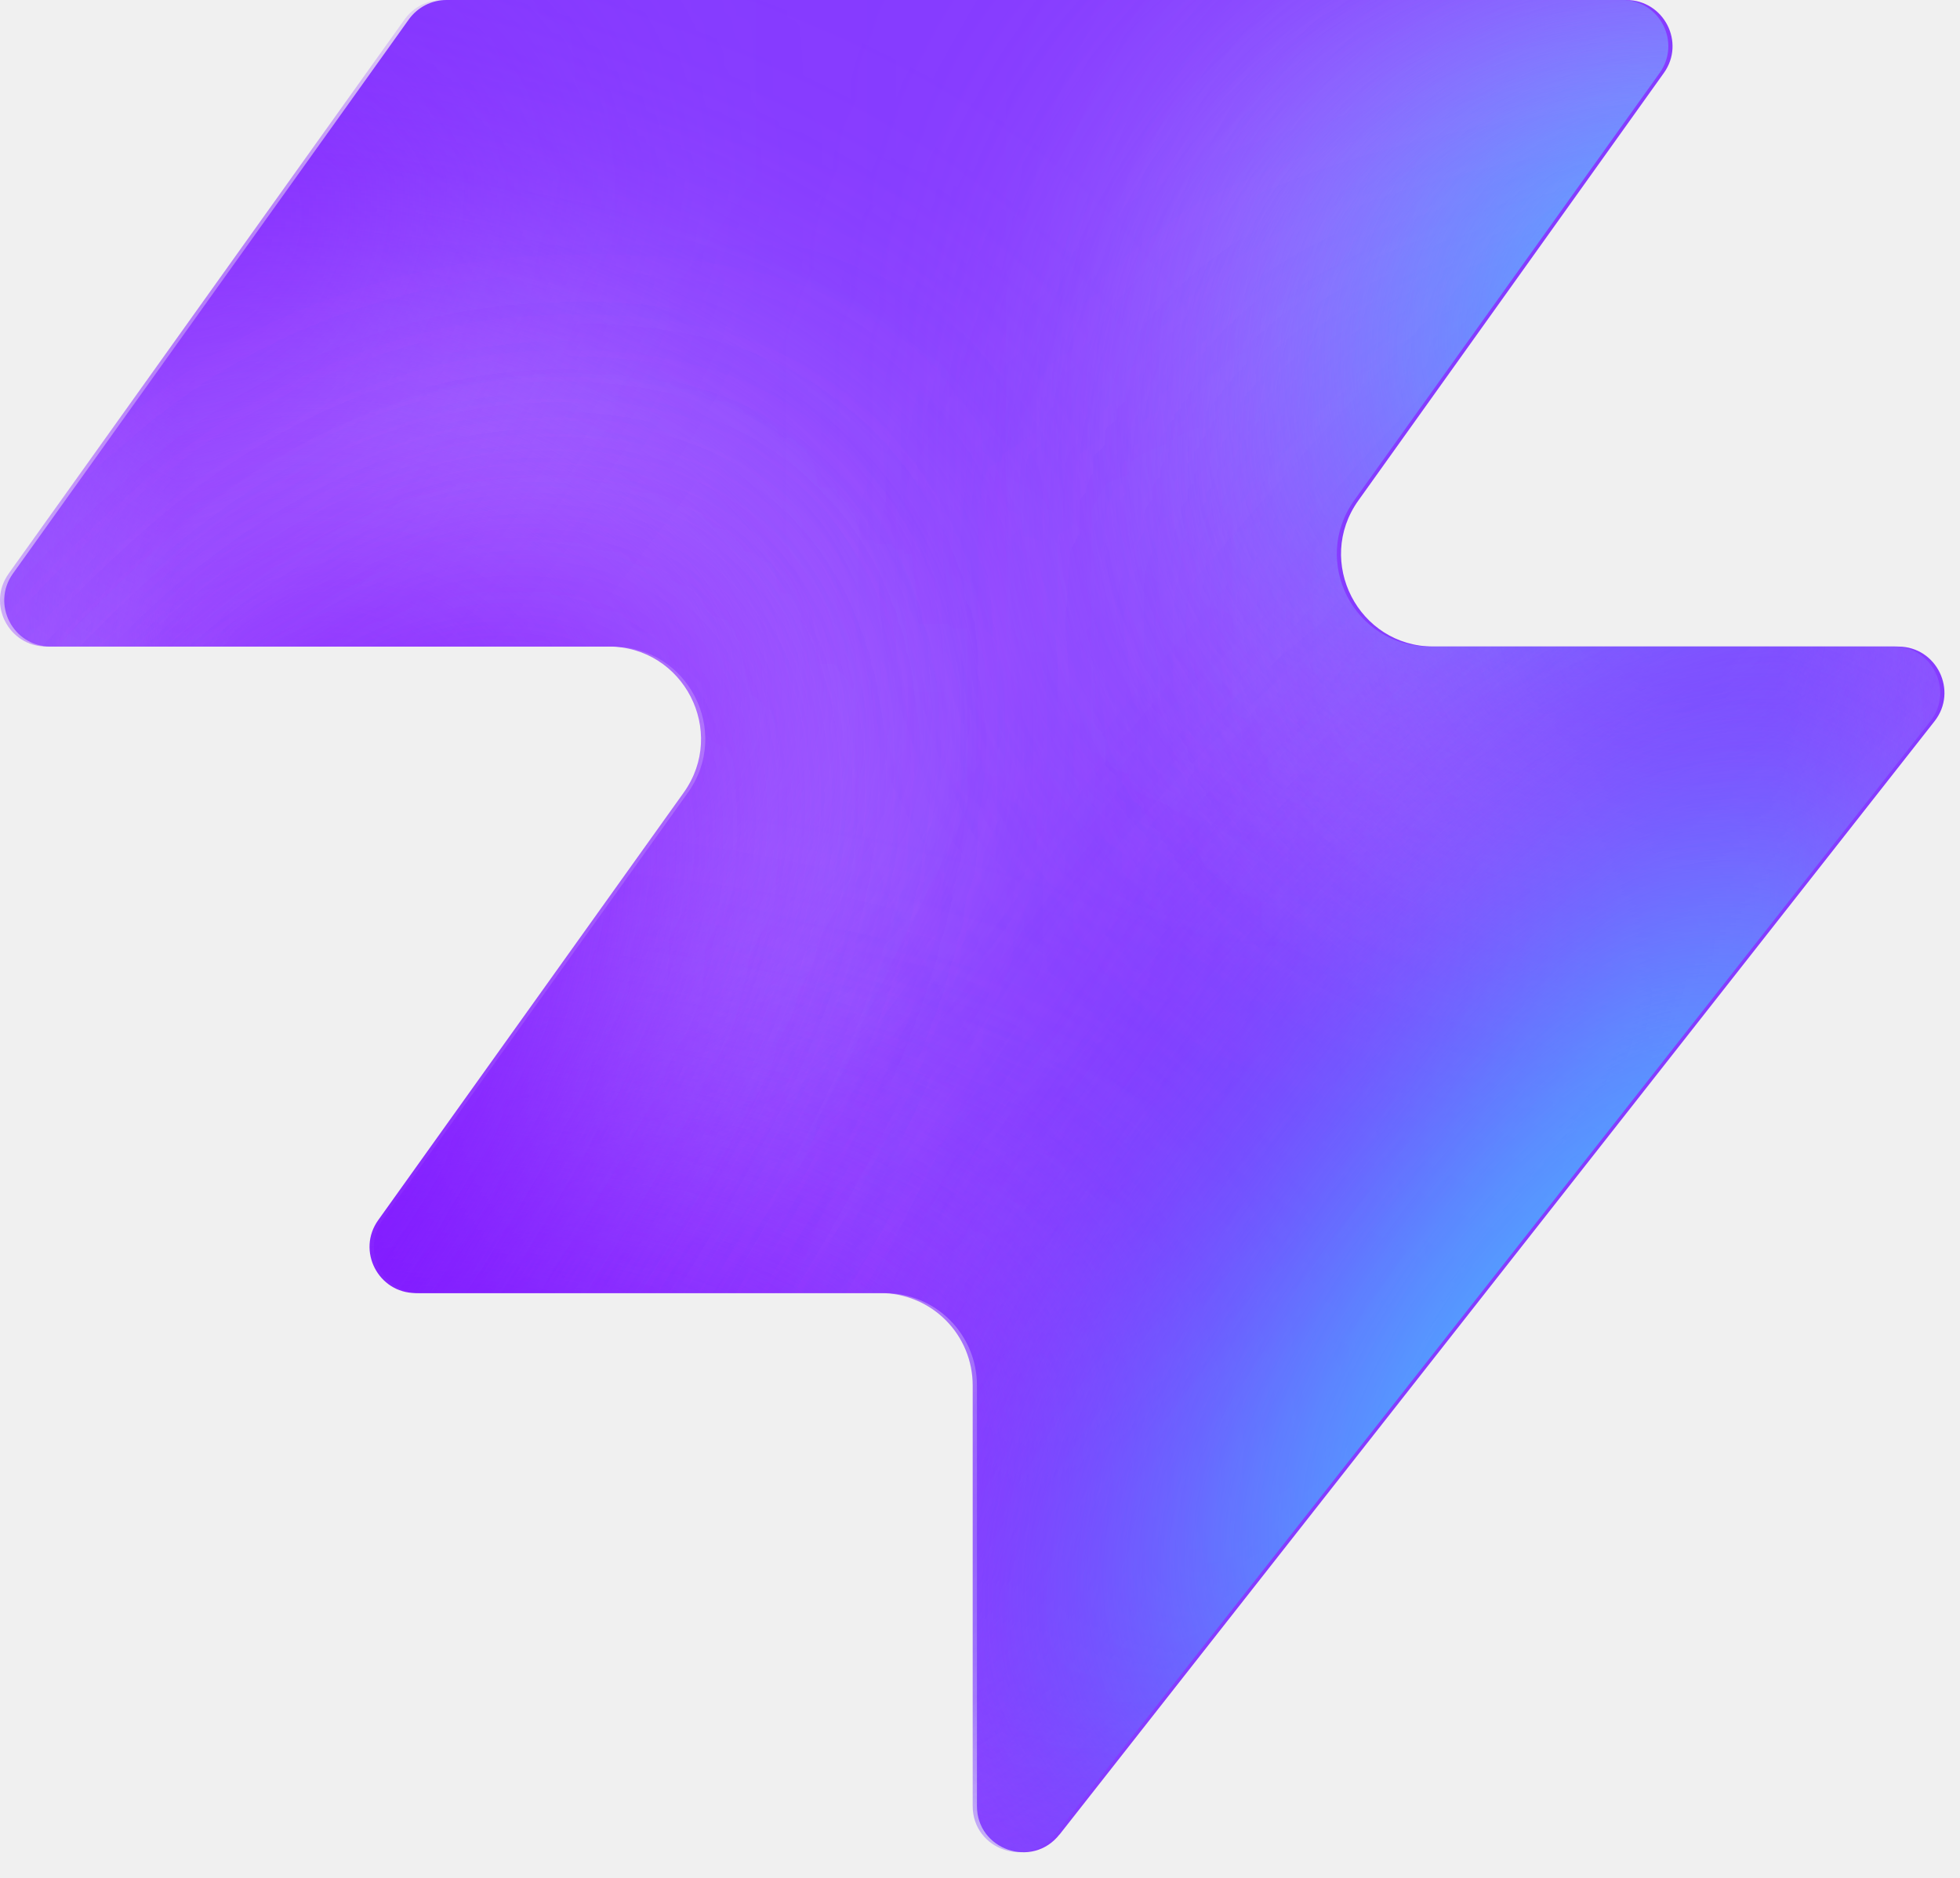
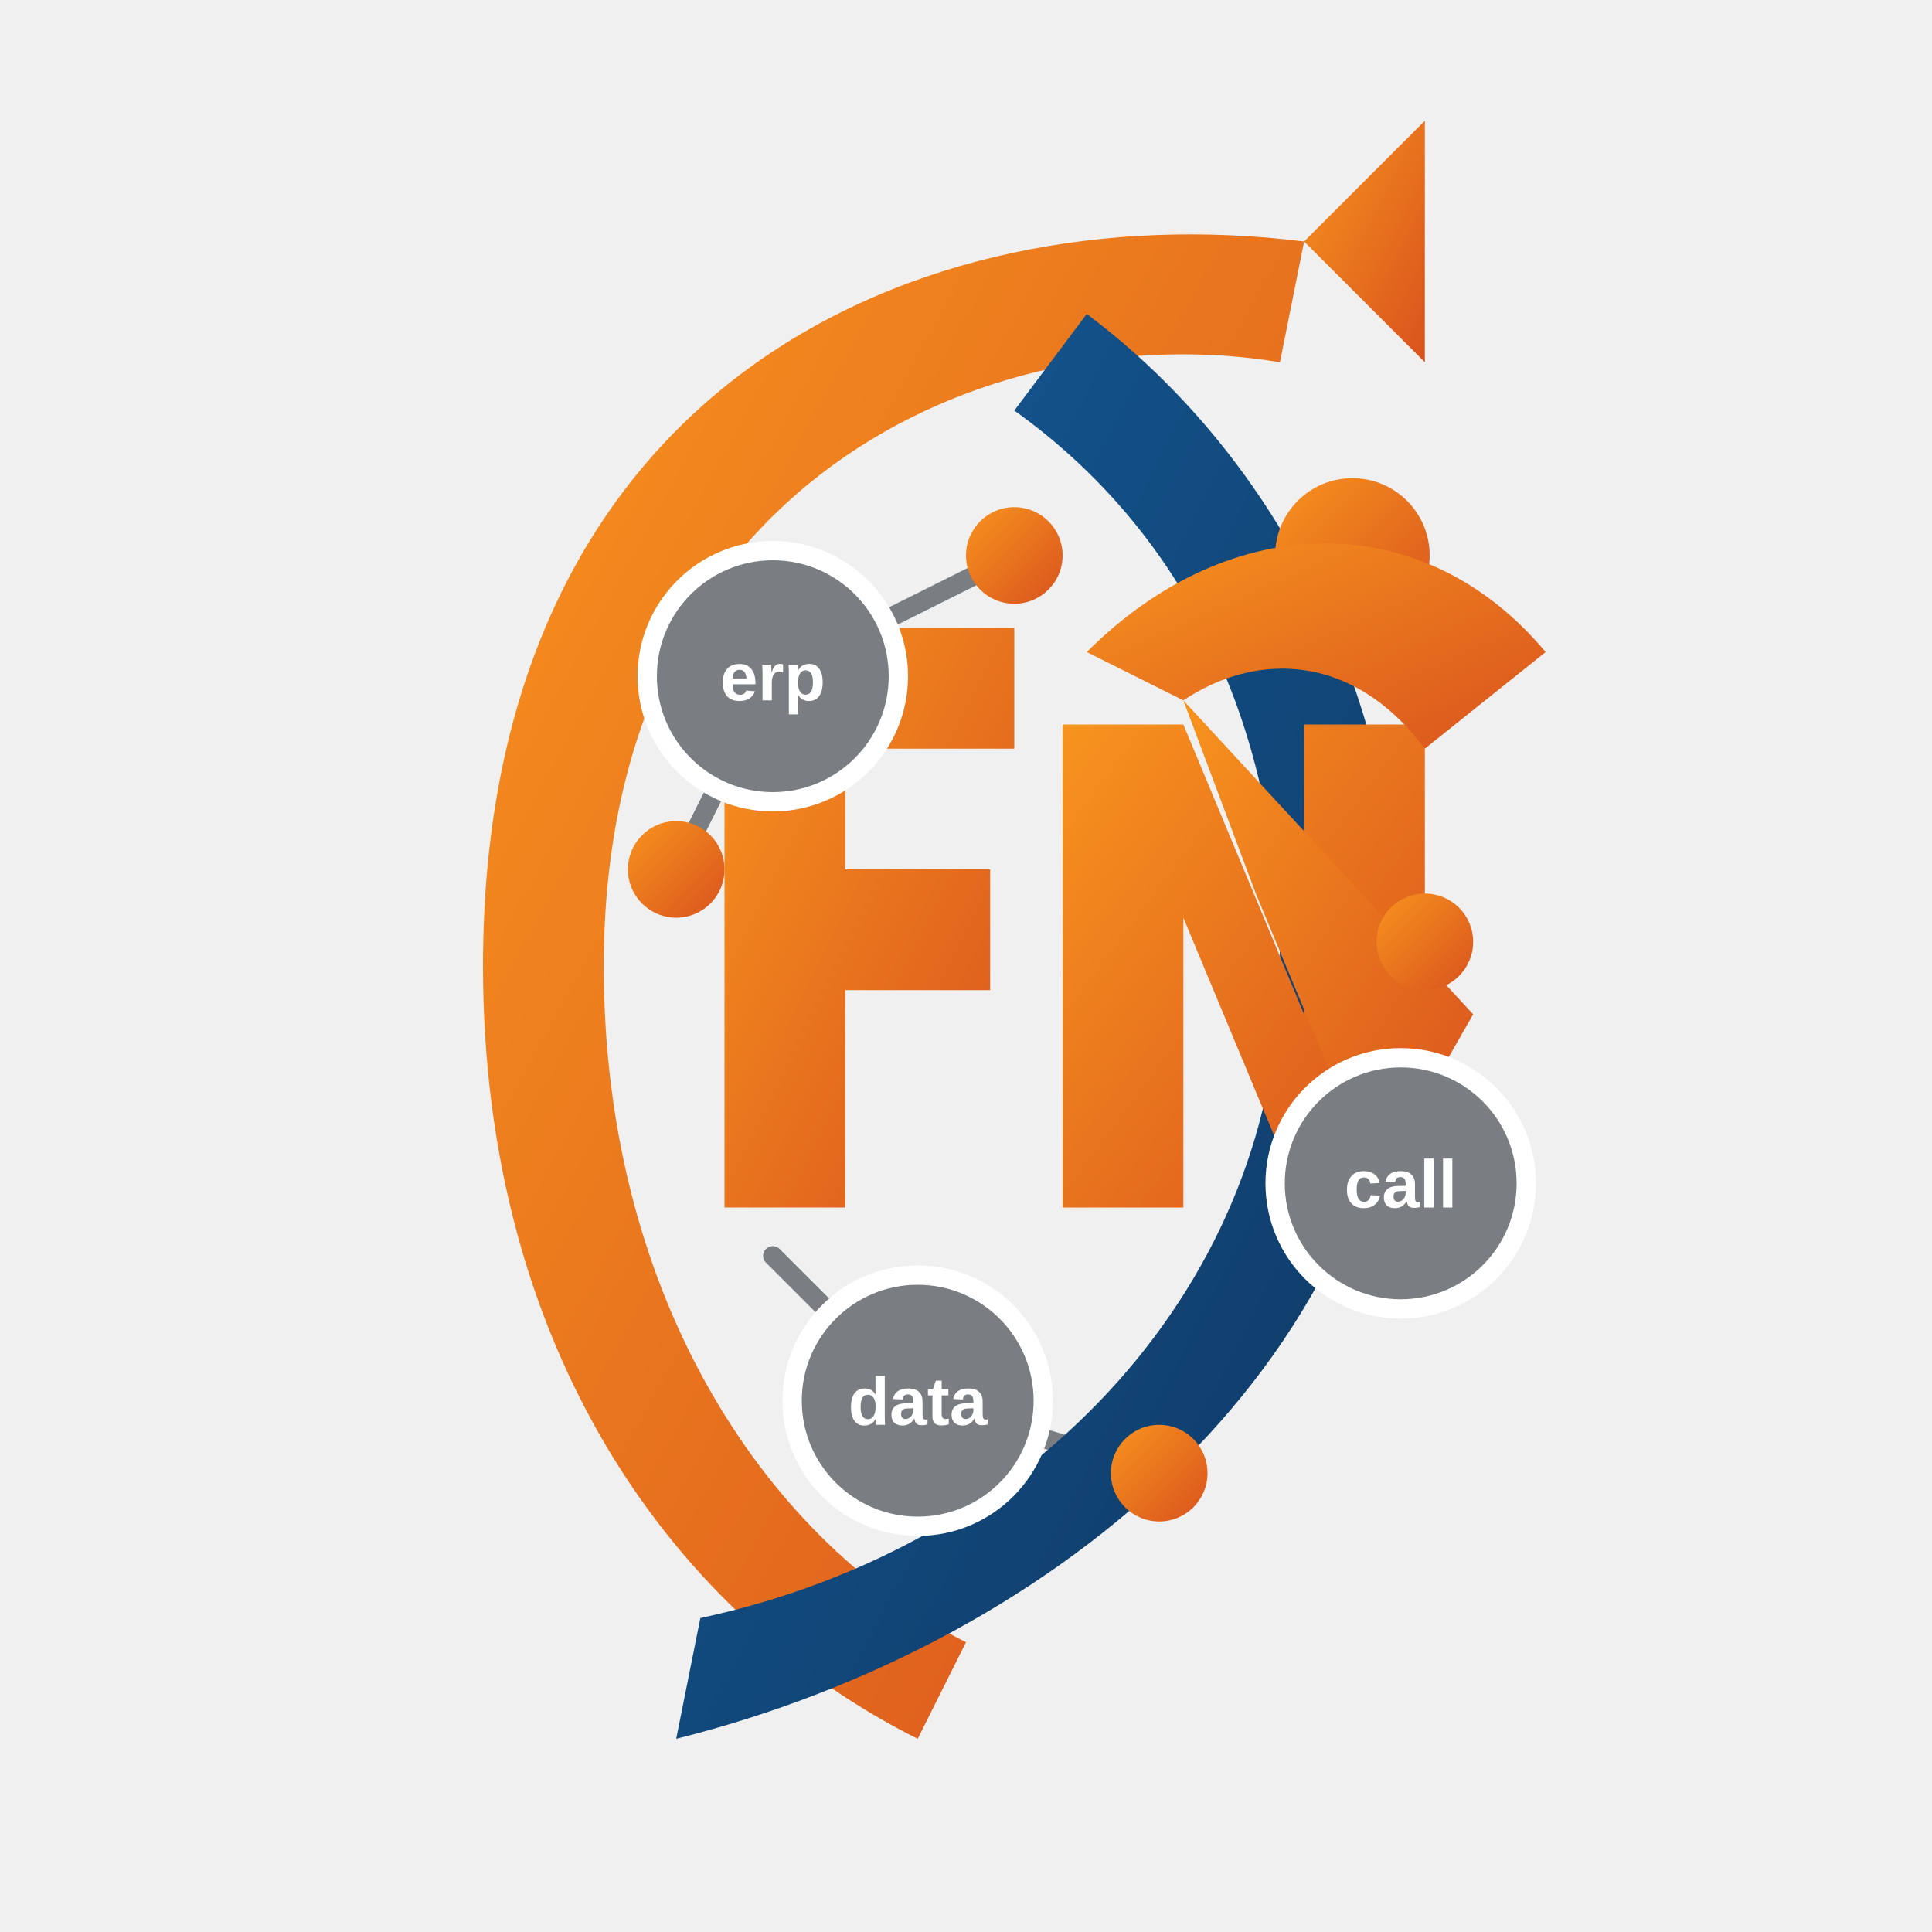
- <svg xmlns="http://www.w3.org/2000/svg" width="48" height="46" fill="none" viewBox="0 0 48 46">
-   <path fill="#863bff" d="M25.946 44.938c-.664.845-2.021.375-2.021-.698V33.937a2.26 2.26 0 0 0-2.262-2.262H10.287c-.92 0-1.456-1.04-.92-1.788l7.48-10.471c1.07-1.497 0-3.578-1.842-3.578H1.237c-.92 0-1.456-1.04-.92-1.788L10.013.474c.214-.297.556-.474.92-.474h28.894c.92 0 1.456 1.04.92 1.788l-7.48 10.471c-1.07 1.498 0 3.579 1.842 3.579h11.377c.943 0 1.473 1.088.89 1.83L25.947 44.94z" style="fill:#863bff;fill:color(display-p3 .525 .23 1);fill-opacity:1" />
-   <mask id="a" width="48" height="46" x="0" y="0" maskUnits="userSpaceOnUse" style="mask-type:alpha">
-     <path fill="#000" d="M25.842 44.938c-.664.844-2.021.375-2.021-.698V33.937a2.26 2.26 0 0 0-2.262-2.262H10.183c-.92 0-1.456-1.04-.92-1.788l7.48-10.471c1.07-1.498 0-3.579-1.842-3.579H1.133c-.92 0-1.456-1.04-.92-1.787L9.91.473c.214-.297.556-.474.92-.474h28.894c.92 0 1.456 1.04.92 1.788l-7.48 10.471c-1.07 1.498 0 3.578 1.842 3.578h11.377c.943 0 1.473 1.088.89 1.832L25.843 44.94z" style="fill:#000;fill-opacity:1" />
-   </mask>
-   <g mask="url(#a)">
-     <g filter="url(#b)">
-       <ellipse cx="5.508" cy="14.704" fill="#ede6ff" rx="5.508" ry="14.704" style="fill:#ede6ff;fill:color(display-p3 .927 .903 1);fill-opacity:1" transform="matrix(.00324 1 1 -.00324 -4.47 31.516)" />
-     </g>
-     <g filter="url(#c)">
-       <ellipse cx="10.399" cy="29.851" fill="#ede6ff" rx="10.399" ry="29.851" style="fill:#ede6ff;fill:color(display-p3 .927 .903 1);fill-opacity:1" transform="matrix(.00324 1 1 -.00324 -39.328 7.883)" />
-     </g>
-     <g filter="url(#d)">
-       <ellipse cx="5.508" cy="30.487" fill="#7e14ff" rx="5.508" ry="30.487" style="fill:#7e14ff;fill:color(display-p3 .492 .077 1);fill-opacity:1" transform="rotate(89.814 -25.913 -14.639)scale(1 -1)" />
-     </g>
-     <g filter="url(#e)">
-       <ellipse cx="5.508" cy="30.599" fill="#7e14ff" rx="5.508" ry="30.599" style="fill:#7e14ff;fill:color(display-p3 .492 .077 1);fill-opacity:1" transform="rotate(89.814 -32.644 -3.334)scale(1 -1)" />
-     </g>
-     <g filter="url(#f)">
-       <ellipse cx="5.508" cy="30.599" fill="#7e14ff" rx="5.508" ry="30.599" style="fill:#7e14ff;fill:color(display-p3 .492 .077 1);fill-opacity:1" transform="matrix(.00324 1 1 -.00324 -34.34 30.47)" />
-     </g>
-     <g filter="url(#g)">
-       <ellipse cx="14.072" cy="22.078" fill="#ede6ff" rx="14.072" ry="22.078" style="fill:#ede6ff;fill:color(display-p3 .927 .903 1);fill-opacity:1" transform="rotate(93.35 24.506 48.493)scale(-1 1)" />
-     </g>
-     <g filter="url(#h)">
-       <ellipse cx="3.47" cy="21.501" fill="#7e14ff" rx="3.47" ry="21.501" style="fill:#7e14ff;fill:color(display-p3 .492 .077 1);fill-opacity:1" transform="rotate(89.009 28.708 47.59)scale(-1 1)" />
-     </g>
-     <g filter="url(#i)">
-       <ellipse cx="3.47" cy="21.501" fill="#7e14ff" rx="3.47" ry="21.501" style="fill:#7e14ff;fill:color(display-p3 .492 .077 1);fill-opacity:1" transform="rotate(89.009 28.708 47.59)scale(-1 1)" />
-     </g>
-     <g filter="url(#j)">
-       <ellipse cx=".387" cy="8.972" fill="#7e14ff" rx="4.407" ry="29.108" style="fill:#7e14ff;fill:color(display-p3 .492 .077 1);fill-opacity:1" transform="rotate(39.51 .387 8.972)" />
-     </g>
-     <g filter="url(#k)">
-       <ellipse cx="47.523" cy="-6.092" fill="#7e14ff" rx="4.407" ry="29.108" style="fill:#7e14ff;fill:color(display-p3 .492 .077 1);fill-opacity:1" transform="rotate(37.892 47.523 -6.092)" />
-     </g>
-     <g filter="url(#l)">
-       <ellipse cx="41.412" cy="6.333" fill="#47bfff" rx="5.971" ry="9.665" style="fill:#47bfff;fill:color(display-p3 .28 .748 1);fill-opacity:1" transform="rotate(37.892 41.412 6.333)" />
-     </g>
-     <g filter="url(#m)">
-       <ellipse cx="-1.879" cy="38.332" fill="#7e14ff" rx="4.407" ry="29.108" style="fill:#7e14ff;fill:color(display-p3 .492 .077 1);fill-opacity:1" transform="rotate(37.892 -1.88 38.332)" />
-     </g>
-     <g filter="url(#n)">
-       <ellipse cx="-1.879" cy="38.332" fill="#7e14ff" rx="4.407" ry="29.108" style="fill:#7e14ff;fill:color(display-p3 .492 .077 1);fill-opacity:1" transform="rotate(37.892 -1.88 38.332)" />
-     </g>
-     <g filter="url(#o)">
-       <ellipse cx="35.651" cy="29.907" fill="#7e14ff" rx="4.407" ry="29.108" style="fill:#7e14ff;fill:color(display-p3 .492 .077 1);fill-opacity:1" transform="rotate(37.892 35.651 29.907)" />
-     </g>
-     <g filter="url(#p)">
-       <ellipse cx="38.418" cy="32.4" fill="#47bfff" rx="5.971" ry="15.297" style="fill:#47bfff;fill:color(display-p3 .28 .748 1);fill-opacity:1" transform="rotate(37.892 38.418 32.4)" />
-     </g>
+ <svg xmlns="http://www.w3.org/2000/svg" viewBox="0 0 400 400" width="100%" height="100%">
+   <defs>
+     <linearGradient id="orangeGrad" x1="0%" y1="0%" x2="100%" y2="100%">
+       <stop offset="0%" stop-color="#F7931E" />
+       <stop offset="100%" stop-color="#D9531E" />
+     </linearGradient>
+     <linearGradient id="blueGrad" x1="0%" y1="0%" x2="100%" y2="100%">
+       <stop offset="0%" stop-color="#145A96" />
+       <stop offset="100%" stop-color="#0F3863" />
+     </linearGradient>
+   </defs>
+   <path d="M 140 180 L 160 140 M 160 140 L 210 115 M 190 290 L 160 260 M 190 290 L 240 305 M 290 245 L 295 195" stroke="#7A7D81" stroke-width="4" stroke-linecap="round" />
+   <path d="M 100 200 C 100 80, 190 40, 270 50 L 265 75 C 205 65, 125 100, 125 200 C 125 270, 160 320, 200 340 L 190 360 C 140 335, 100 280, 100 200 Z" fill="url(#orangeGrad)" />
+   <polygon points="270,50 295,25 295,75" fill="url(#orangeGrad)" />
+   <path d="M 290 200 C 290 280, 220 340, 140 360 L 145 335 C 215 320, 265 265, 265 200 C 265 150, 245 110, 210 85 L 225 65 C 265 95, 290 145, 290 200 Z" fill="url(#blueGrad)" />
+   <path d="M 150 250 L 150 130 L 210 130 L 210 155 L 175 155 L 175 180 L 205 180 L 205 205 L 175 205 L 175 250 Z" fill="url(#orangeGrad)" />
+   <path d="M 220 250 L 220 150 L 245 150 L 270 210 L 270 150 L 295 150 L 295 250 L 270 250 L 245 190 L 245 250 Z" fill="url(#orangeGrad)" />
+   <circle cx="280" cy="115" r="16" fill="url(#orangeGrad)" />
+   <path d="M 245 145 C 260 135, 280 135, 295 155 L 320 135 C 295 105, 255 105, 225 135 Z" fill="url(#orangeGrad)" />
+   <path d="M 245 145 L 260 185 L 285 245 L 305 210 Z" fill="url(#orangeGrad)" />
+   <g fill="#7A7D81" stroke="#fff" stroke-width="4">
+     <circle cx="160" cy="140" r="26" />
+     <text x="160" y="145" font-family="'Arial', sans-serif" font-weight="bold" font-size="14" fill="#fff" text-anchor="middle" stroke="none">erp</text>
+     <circle cx="190" cy="290" r="26" />
+     <text x="190" y="295" font-family="'Arial', sans-serif" font-weight="bold" font-size="14" fill="#fff" text-anchor="middle" stroke="none">data</text>
+     <circle cx="290" cy="245" r="26" />
+     <text x="290" y="250" font-family="'Arial', sans-serif" font-weight="bold" font-size="14" fill="#fff" text-anchor="middle" stroke="none">call</text>
+     <circle cx="140" cy="180" r="10" fill="url(#orangeGrad)" stroke="none" />
+     <circle cx="210" cy="115" r="10" fill="url(#orangeGrad)" stroke="none" />
+     <circle cx="295" cy="195" r="10" fill="url(#orangeGrad)" stroke="none" />
+     <circle cx="240" cy="305" r="10" fill="url(#orangeGrad)" stroke="none" />
  </g>
-   <defs>
-     <filter id="b" width="60.045" height="41.654" x="-19.77" y="16.149" color-interpolation-filters="sRGB" filterUnits="userSpaceOnUse">
-       <feFlood flood-opacity="0" result="BackgroundImageFix" />
-       <feBlend in="SourceGraphic" in2="BackgroundImageFix" result="shape" />
-       <feGaussianBlur result="effect1_foregroundBlur_2002_17158" stdDeviation="7.659" />
-     </filter>
-     <filter id="c" width="90.34" height="51.437" x="-54.613" y="-7.533" color-interpolation-filters="sRGB" filterUnits="userSpaceOnUse">
-       <feFlood flood-opacity="0" result="BackgroundImageFix" />
-       <feBlend in="SourceGraphic" in2="BackgroundImageFix" result="shape" />
-       <feGaussianBlur result="effect1_foregroundBlur_2002_17158" stdDeviation="7.659" />
-     </filter>
-     <filter id="d" width="79.355" height="29.4" x="-49.64" y="2.03" color-interpolation-filters="sRGB" filterUnits="userSpaceOnUse">
-       <feFlood flood-opacity="0" result="BackgroundImageFix" />
-       <feBlend in="SourceGraphic" in2="BackgroundImageFix" result="shape" />
-       <feGaussianBlur result="effect1_foregroundBlur_2002_17158" stdDeviation="4.596" />
-     </filter>
-     <filter id="e" width="79.579" height="29.4" x="-45.045" y="20.029" color-interpolation-filters="sRGB" filterUnits="userSpaceOnUse">
-       <feFlood flood-opacity="0" result="BackgroundImageFix" />
-       <feBlend in="SourceGraphic" in2="BackgroundImageFix" result="shape" />
-       <feGaussianBlur result="effect1_foregroundBlur_2002_17158" stdDeviation="4.596" />
-     </filter>
-     <filter id="f" width="79.579" height="29.4" x="-43.513" y="21.178" color-interpolation-filters="sRGB" filterUnits="userSpaceOnUse">
-       <feFlood flood-opacity="0" result="BackgroundImageFix" />
-       <feBlend in="SourceGraphic" in2="BackgroundImageFix" result="shape" />
-       <feGaussianBlur result="effect1_foregroundBlur_2002_17158" stdDeviation="4.596" />
-     </filter>
-     <filter id="g" width="74.749" height="58.852" x="15.756" y="-17.901" color-interpolation-filters="sRGB" filterUnits="userSpaceOnUse">
-       <feFlood flood-opacity="0" result="BackgroundImageFix" />
-       <feBlend in="SourceGraphic" in2="BackgroundImageFix" result="shape" />
-       <feGaussianBlur result="effect1_foregroundBlur_2002_17158" stdDeviation="7.659" />
-     </filter>
-     <filter id="h" width="61.377" height="25.362" x="23.548" y="2.284" color-interpolation-filters="sRGB" filterUnits="userSpaceOnUse">
-       <feFlood flood-opacity="0" result="BackgroundImageFix" />
-       <feBlend in="SourceGraphic" in2="BackgroundImageFix" result="shape" />
-       <feGaussianBlur result="effect1_foregroundBlur_2002_17158" stdDeviation="4.596" />
-     </filter>
-     <filter id="i" width="61.377" height="25.362" x="23.548" y="2.284" color-interpolation-filters="sRGB" filterUnits="userSpaceOnUse">
-       <feFlood flood-opacity="0" result="BackgroundImageFix" />
-       <feBlend in="SourceGraphic" in2="BackgroundImageFix" result="shape" />
-       <feGaussianBlur result="effect1_foregroundBlur_2002_17158" stdDeviation="4.596" />
-     </filter>
-     <filter id="j" width="56.045" height="63.649" x="-27.636" y="-22.853" color-interpolation-filters="sRGB" filterUnits="userSpaceOnUse">
-       <feFlood flood-opacity="0" result="BackgroundImageFix" />
-       <feBlend in="SourceGraphic" in2="BackgroundImageFix" result="shape" />
-       <feGaussianBlur result="effect1_foregroundBlur_2002_17158" stdDeviation="4.596" />
-     </filter>
-     <filter id="k" width="54.814" height="64.646" x="20.116" y="-38.415" color-interpolation-filters="sRGB" filterUnits="userSpaceOnUse">
-       <feFlood flood-opacity="0" result="BackgroundImageFix" />
-       <feBlend in="SourceGraphic" in2="BackgroundImageFix" result="shape" />
-       <feGaussianBlur result="effect1_foregroundBlur_2002_17158" stdDeviation="4.596" />
-     </filter>
-     <filter id="l" width="33.541" height="35.313" x="24.641" y="-11.323" color-interpolation-filters="sRGB" filterUnits="userSpaceOnUse">
-       <feFlood flood-opacity="0" result="BackgroundImageFix" />
-       <feBlend in="SourceGraphic" in2="BackgroundImageFix" result="shape" />
-       <feGaussianBlur result="effect1_foregroundBlur_2002_17158" stdDeviation="4.596" />
-     </filter>
-     <filter id="m" width="54.814" height="64.646" x="-29.286" y="6.009" color-interpolation-filters="sRGB" filterUnits="userSpaceOnUse">
-       <feFlood flood-opacity="0" result="BackgroundImageFix" />
-       <feBlend in="SourceGraphic" in2="BackgroundImageFix" result="shape" />
-       <feGaussianBlur result="effect1_foregroundBlur_2002_17158" stdDeviation="4.596" />
-     </filter>
-     <filter id="n" width="54.814" height="64.646" x="-29.286" y="6.009" color-interpolation-filters="sRGB" filterUnits="userSpaceOnUse">
-       <feFlood flood-opacity="0" result="BackgroundImageFix" />
-       <feBlend in="SourceGraphic" in2="BackgroundImageFix" result="shape" />
-       <feGaussianBlur result="effect1_foregroundBlur_2002_17158" stdDeviation="4.596" />
-     </filter>
-     <filter id="o" width="54.814" height="64.646" x="8.244" y="-2.416" color-interpolation-filters="sRGB" filterUnits="userSpaceOnUse">
-       <feFlood flood-opacity="0" result="BackgroundImageFix" />
-       <feBlend in="SourceGraphic" in2="BackgroundImageFix" result="shape" />
-       <feGaussianBlur result="effect1_foregroundBlur_2002_17158" stdDeviation="4.596" />
-     </filter>
-     <filter id="p" width="39.409" height="43.623" x="18.713" y="10.588" color-interpolation-filters="sRGB" filterUnits="userSpaceOnUse">
-       <feFlood flood-opacity="0" result="BackgroundImageFix" />
-       <feBlend in="SourceGraphic" in2="BackgroundImageFix" result="shape" />
-       <feGaussianBlur result="effect1_foregroundBlur_2002_17158" stdDeviation="4.596" />
-     </filter>
-   </defs>
</svg>
